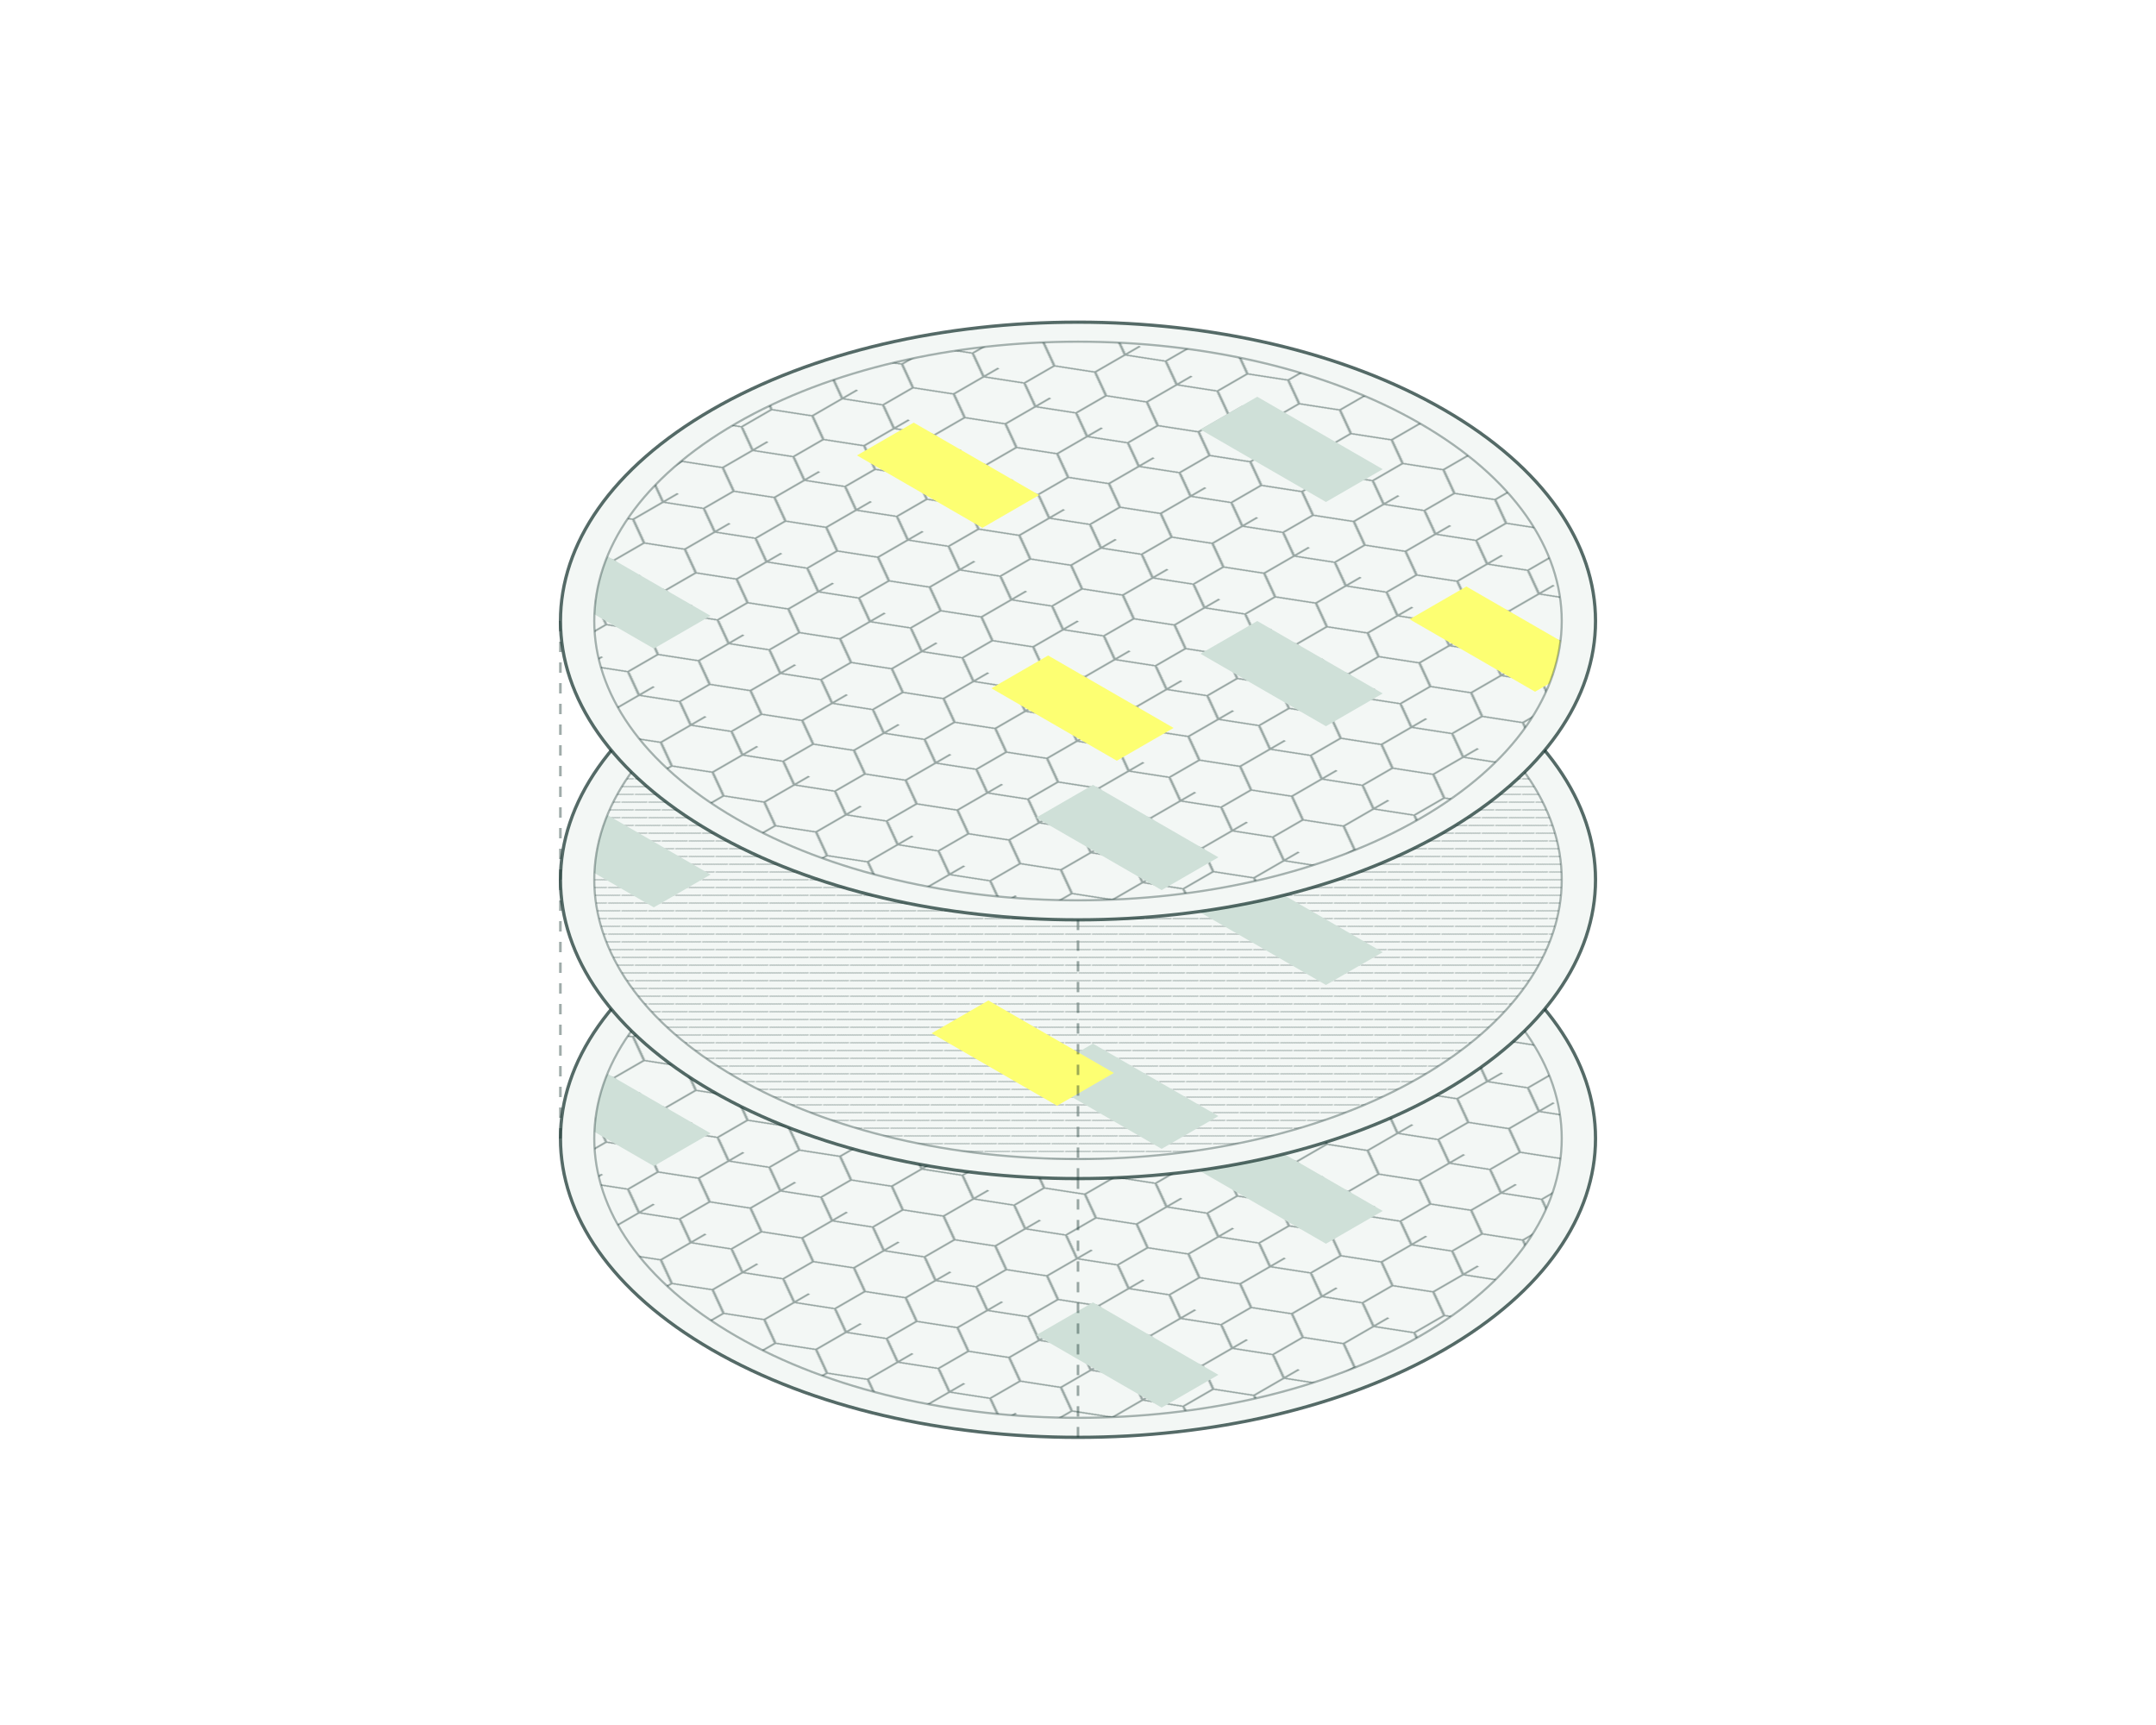
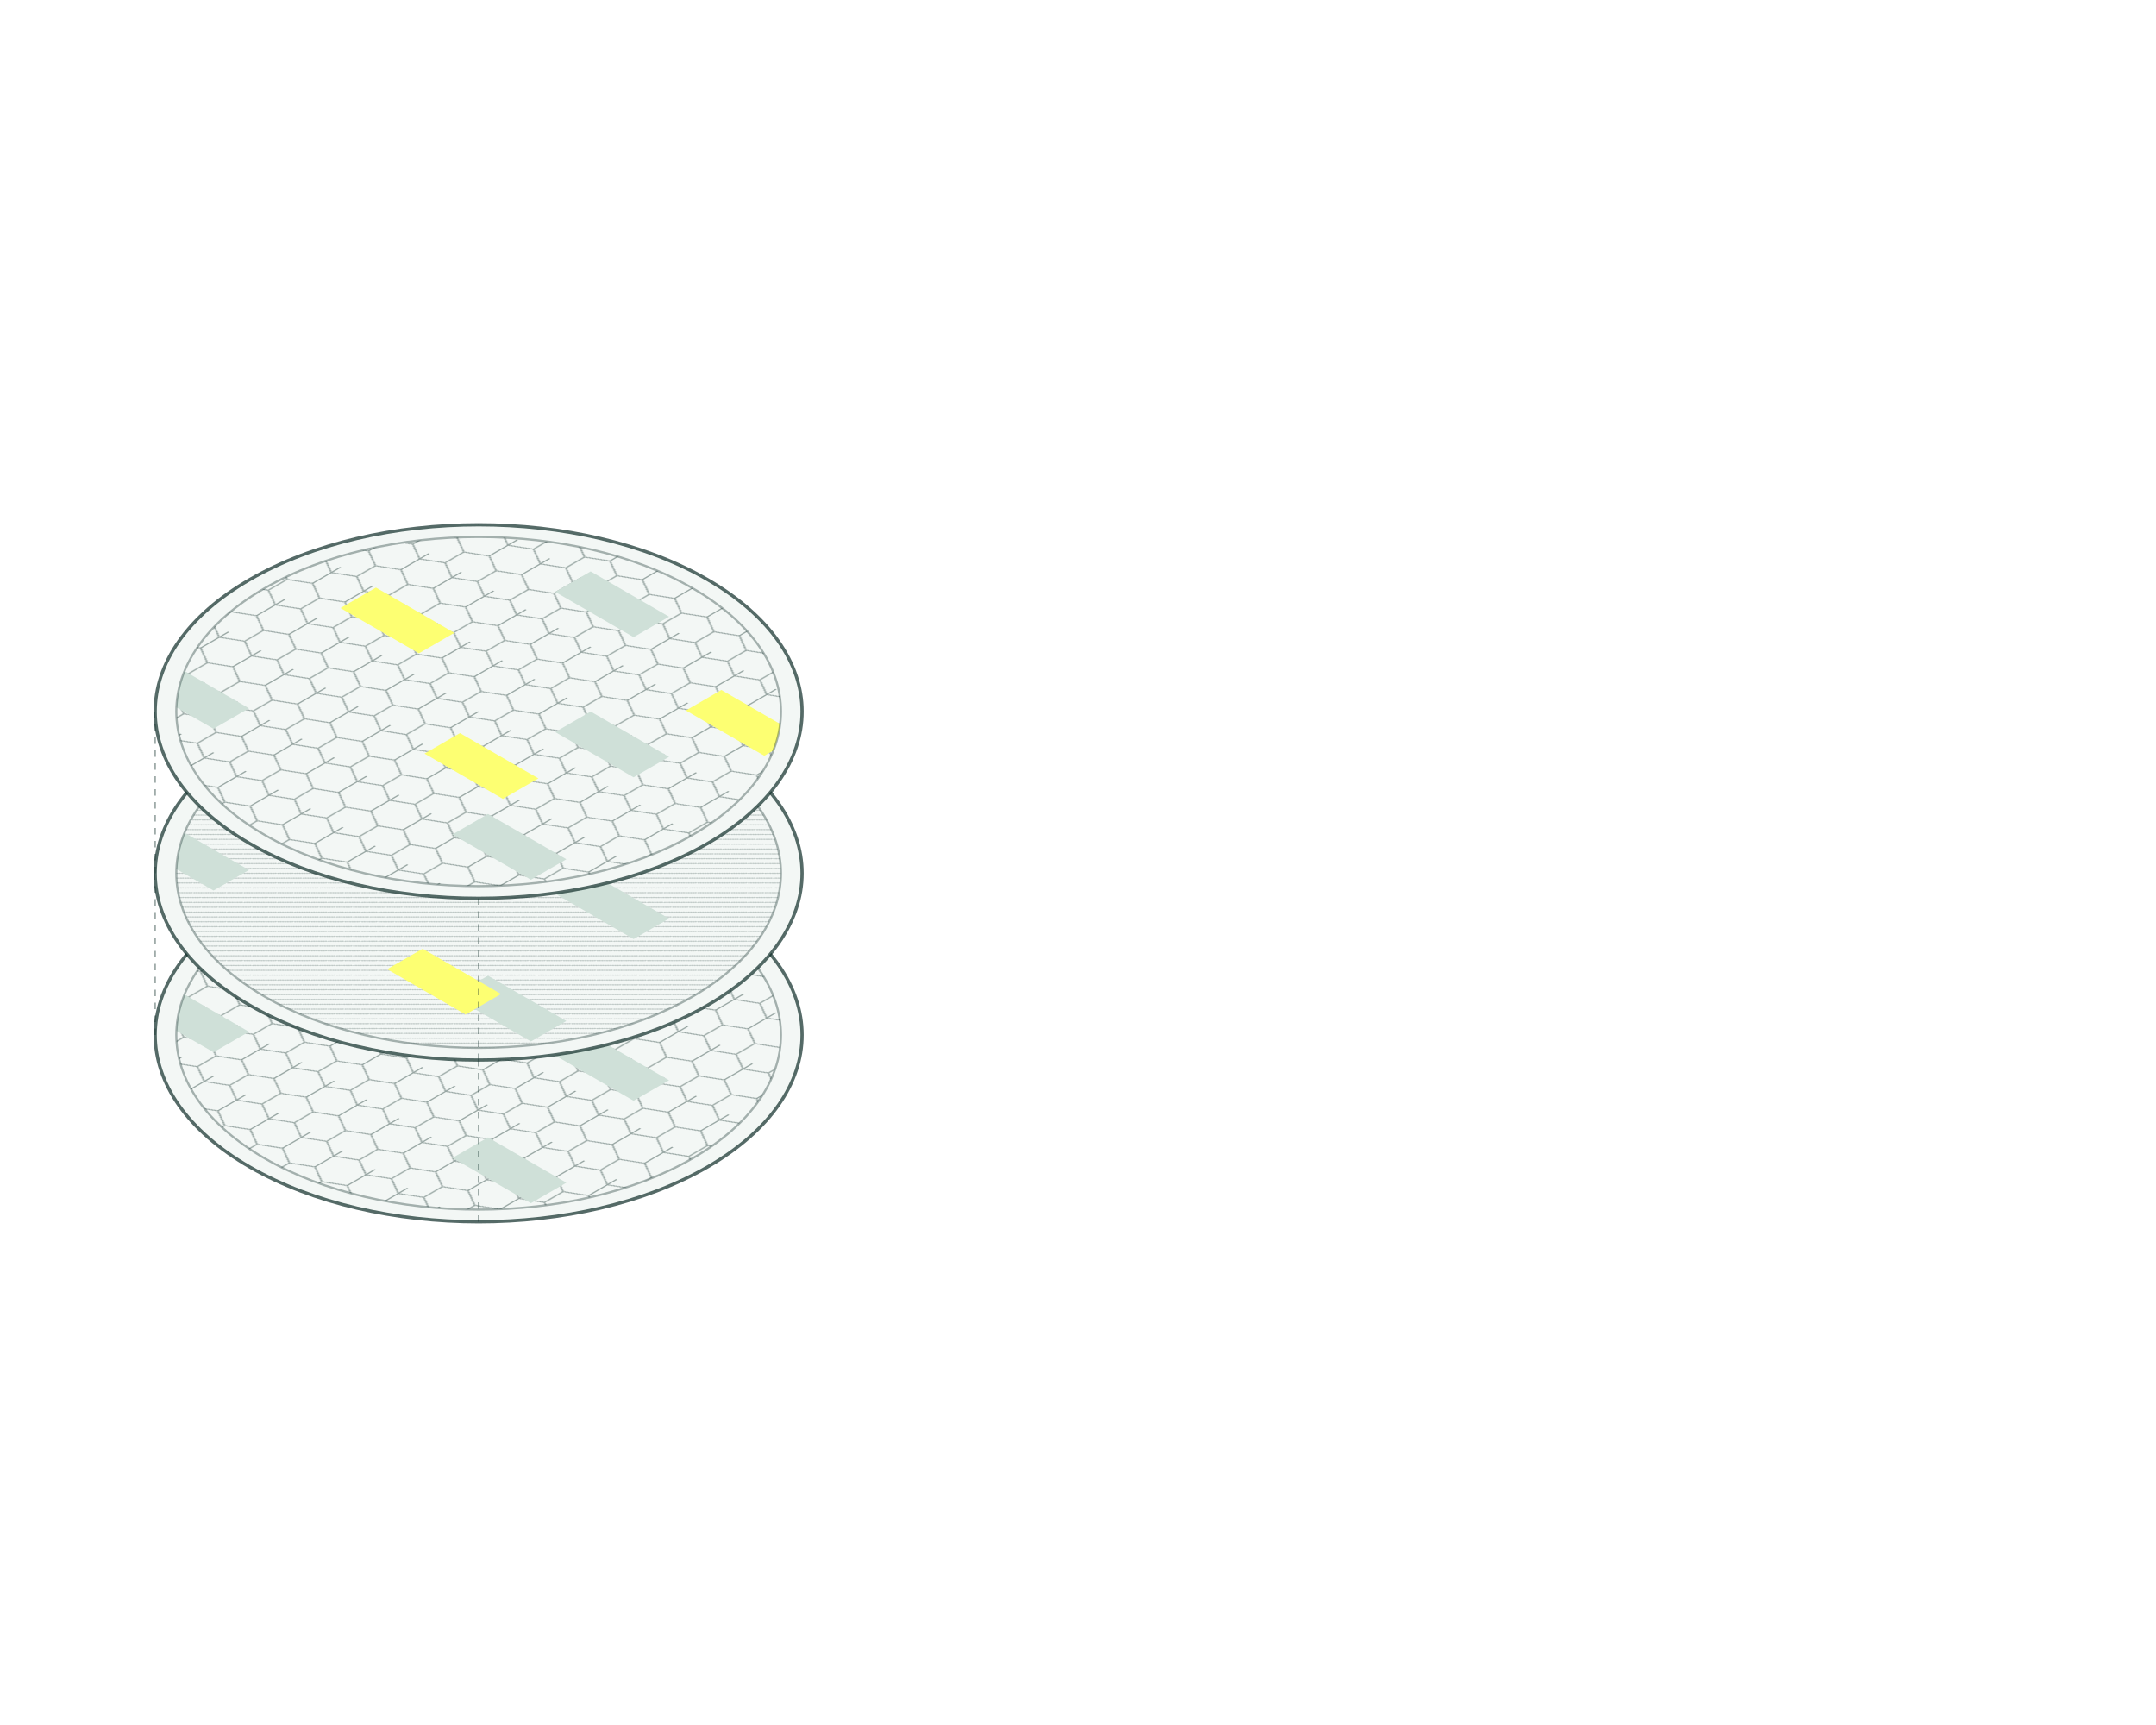
<svg xmlns="http://www.w3.org/2000/svg" viewBox="0 0 1000 800" width="1000" height="800" role="img" aria-label="Abstract illustration: layers of records with missed revenue highlighted">
  <defs>
    <pattern id="hex" width="34.64" height="60" patternUnits="userSpaceOnUse">
      <path d="M17.32 0 L34.64 10 L34.64 30 L17.32 40 L0 30 L0 10 Z M17.32 40 L17.32 60 M0 30 L0 0 M34.64 30 L34.64 0" fill="none" stroke="#0f2d29" stroke-opacity=".4" stroke-width="1.2" />
    </pattern>
    <pattern id="dots" width="8" height="8" patternUnits="userSpaceOnUse">
      <rect x="3" y="3" width="1.8" height="1.8" fill="#0f2d29" fill-opacity=".5" />
    </pattern>
    <pattern id="diag" width="9" height="9" patternUnits="userSpaceOnUse">
      <path d="M0 9 L9 0" stroke="#0f2d29" stroke-opacity=".28" stroke-width="1" />
    </pattern>
    <pattern id="flat" width="96" height="48" patternUnits="userSpaceOnUse">
      <path d="M0 .5 H96 M.5 0 V48" stroke="#0f2d29" stroke-opacity=".09" stroke-width="1" />
    </pattern>
  </defs>
-   <g transform="translate(500.0,400.0) scale(0.8) translate(-480.0,-460.0)">
+   <g transform="translate(222,400.0) scale(0.5) translate(-480.0,-460.0)">
    <g transform="matrix(0.866,0.5,-0.866,0.5,480.0,620.0)">
      <circle r="245" fill="#f3f7f5" stroke="#0f2d29" stroke-opacity=".7" stroke-width="1.5" vector-effect="non-scaling-stroke" />
      <clipPath id="d0">
        <circle r="229" />
      </clipPath>
      <g clip-path="url(#d0)">
        <rect x="-245.0" y="-245.0" width="490.0" height="490.0" fill="url(#hex)" />
        <rect x="-70.0" y="-190.0" width="84.0" height="38.0" fill="#cfe0d8" />
        <rect x="100.0" y="90.0" width="84.0" height="38.0" fill="#cfe0d8" />
        <rect x="-210.0" y="120.0" width="84.0" height="38.0" fill="#cfe0d8" />
        <rect x="60.0" y="-60.0" width="84.0" height="38.0" fill="#cfe0d8" />
        <rect x="-150.0" y="40.0" width="84.0" height="38.0" fill="#fdff72" />
      </g>
      <circle r="229" fill="none" stroke="#0f2d29" stroke-opacity=".35" stroke-width="1" vector-effect="non-scaling-stroke" />
    </g>
    <line x1="480.0" y1="793.2" x2="480.0" y2="643.2" stroke="#0f2d29" stroke-opacity="0.4" stroke-width="1.5" stroke-dasharray="6 6" />
    <line x1="179.9" y1="620.0" x2="179.9" y2="470.0" stroke="#0f2d29" stroke-opacity="0.4" stroke-width="1.5" stroke-dasharray="6 6" />
    <line x1="480.0" y1="446.8" x2="480.0" y2="296.8" stroke="#0f2d29" stroke-opacity="0.4" stroke-width="1.5" stroke-dasharray="6 6" />
    <g transform="matrix(0.866,0.5,-0.866,0.5,480.0,470.0)">
      <circle r="245" fill="#f3f7f5" stroke="#0f2d29" stroke-opacity=".7" stroke-width="1.5" vector-effect="non-scaling-stroke" />
      <clipPath id="d1">
        <circle r="229" />
      </clipPath>
      <g clip-path="url(#d1)">
        <rect x="-245.0" y="-245.0" width="490.0" height="490.0" fill="url(#diag)" />
        <rect x="-70.0" y="-190.0" width="84.0" height="38.0" fill="#cfe0d8" />
        <rect x="100.0" y="90.0" width="84.0" height="38.0" fill="#cfe0d8" />
        <rect x="-210.0" y="120.0" width="84.0" height="38.0" fill="#cfe0d8" />
        <rect x="60.0" y="-60.0" width="84.0" height="38.0" fill="#cfe0d8" />
        <rect x="40.0" y="100.0" width="84.0" height="38.0" fill="#fdff72" />
      </g>
      <circle r="229" fill="none" stroke="#0f2d29" stroke-opacity=".35" stroke-width="1" vector-effect="non-scaling-stroke" />
    </g>
    <line x1="480.0" y1="643.2" x2="480.0" y2="493.2" stroke="#0f2d29" stroke-opacity="0.4" stroke-width="1.5" stroke-dasharray="6 6" />
    <line x1="179.9" y1="470.0" x2="179.9" y2="320.0" stroke="#0f2d29" stroke-opacity="0.4" stroke-width="1.5" stroke-dasharray="6 6" />
    <line x1="480.0" y1="296.8" x2="480.0" y2="146.8" stroke="#0f2d29" stroke-opacity="0.4" stroke-width="1.5" stroke-dasharray="6 6" />
    <g transform="matrix(0.866,0.5,-0.866,0.5,480.0,320.0)">
      <circle r="245" fill="#f3f7f5" stroke="#0f2d29" stroke-opacity=".7" stroke-width="1.5" vector-effect="non-scaling-stroke" />
      <clipPath id="d2">
        <circle r="229" />
      </clipPath>
      <g clip-path="url(#d2)">
        <rect x="-245.0" y="-245.0" width="490.0" height="490.0" fill="url(#hex)" />
        <rect x="-70.0" y="-190.0" width="84.0" height="38.0" fill="#cfe0d8" />
        <rect x="100.0" y="90.0" width="84.0" height="38.0" fill="#cfe0d8" />
        <rect x="-210.0" y="120.0" width="84.0" height="38.0" fill="#cfe0d8" />
        <rect x="60.0" y="-60.0" width="84.0" height="38.0" fill="#cfe0d8" />
        <rect x="-170.0" y="-60.0" width="84.0" height="38.0" fill="#fdff72" />
        <rect x="10.0" y="30.0" width="84.0" height="38.0" fill="#fdff72" />
        <rect x="110.0" y="-150.0" width="84.0" height="38.0" fill="#fdff72" />
      </g>
      <circle r="229" fill="none" stroke="#0f2d29" stroke-opacity=".35" stroke-width="1" vector-effect="non-scaling-stroke" />
    </g>
  </g>
</svg>
